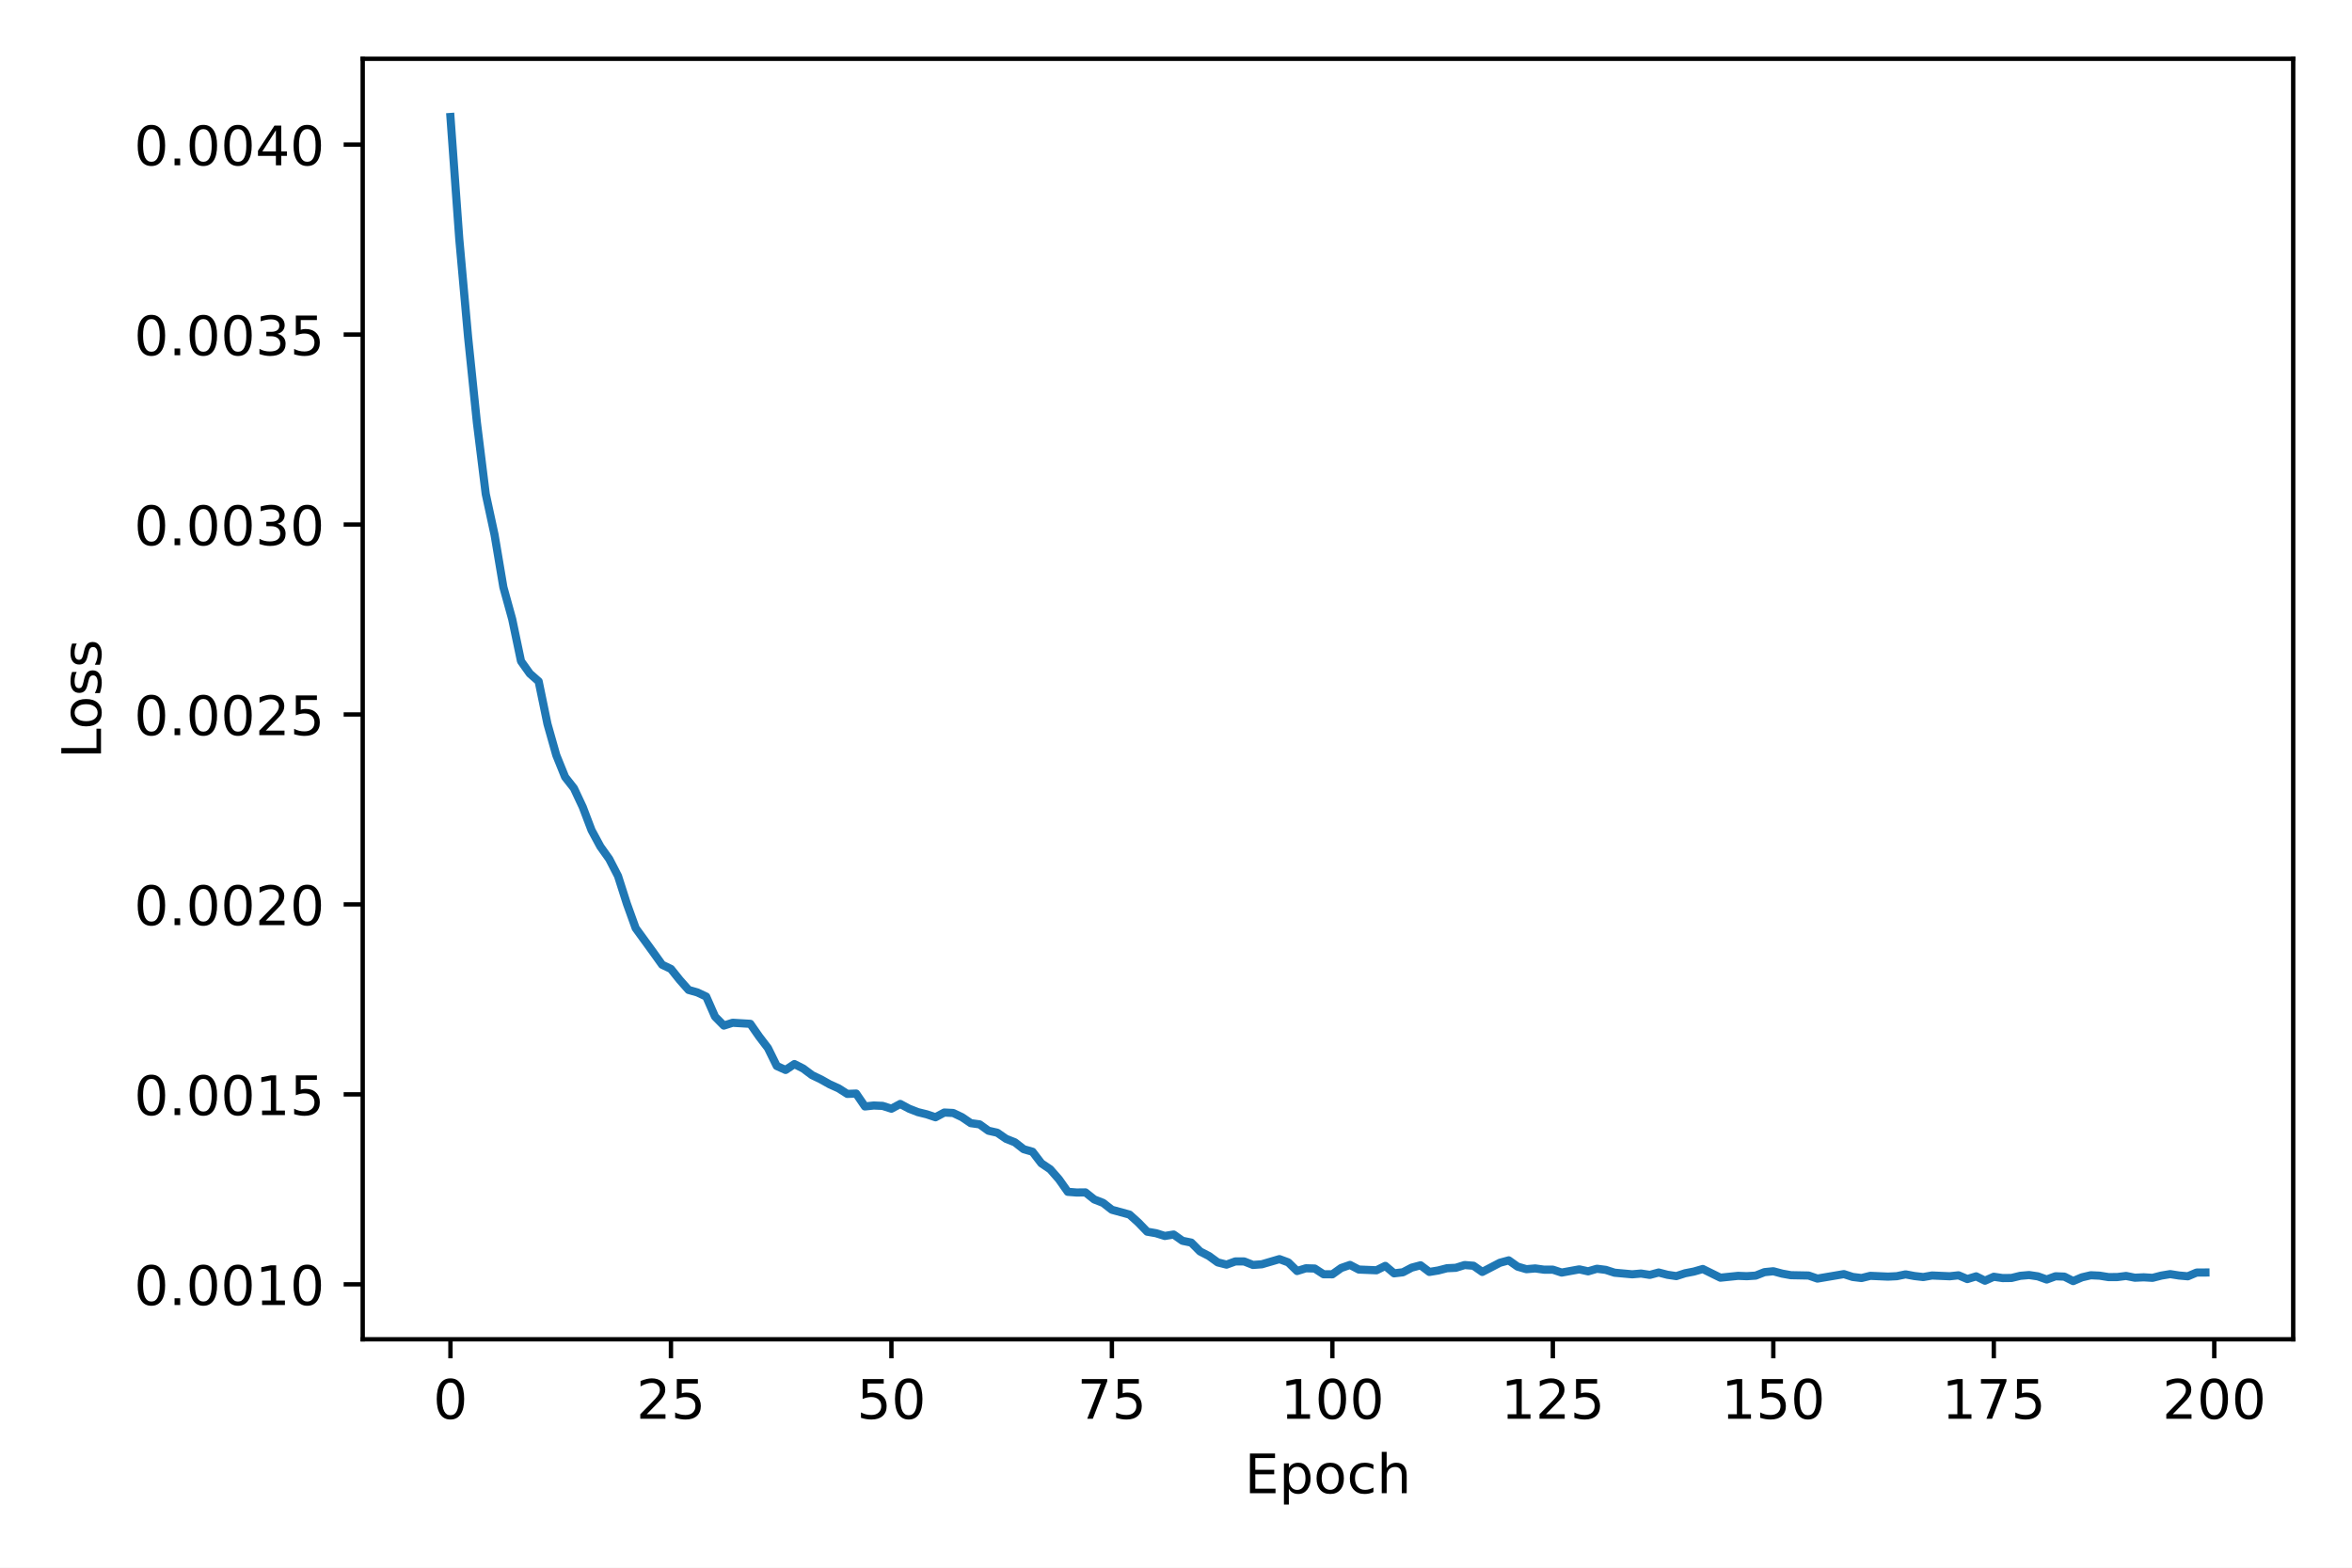
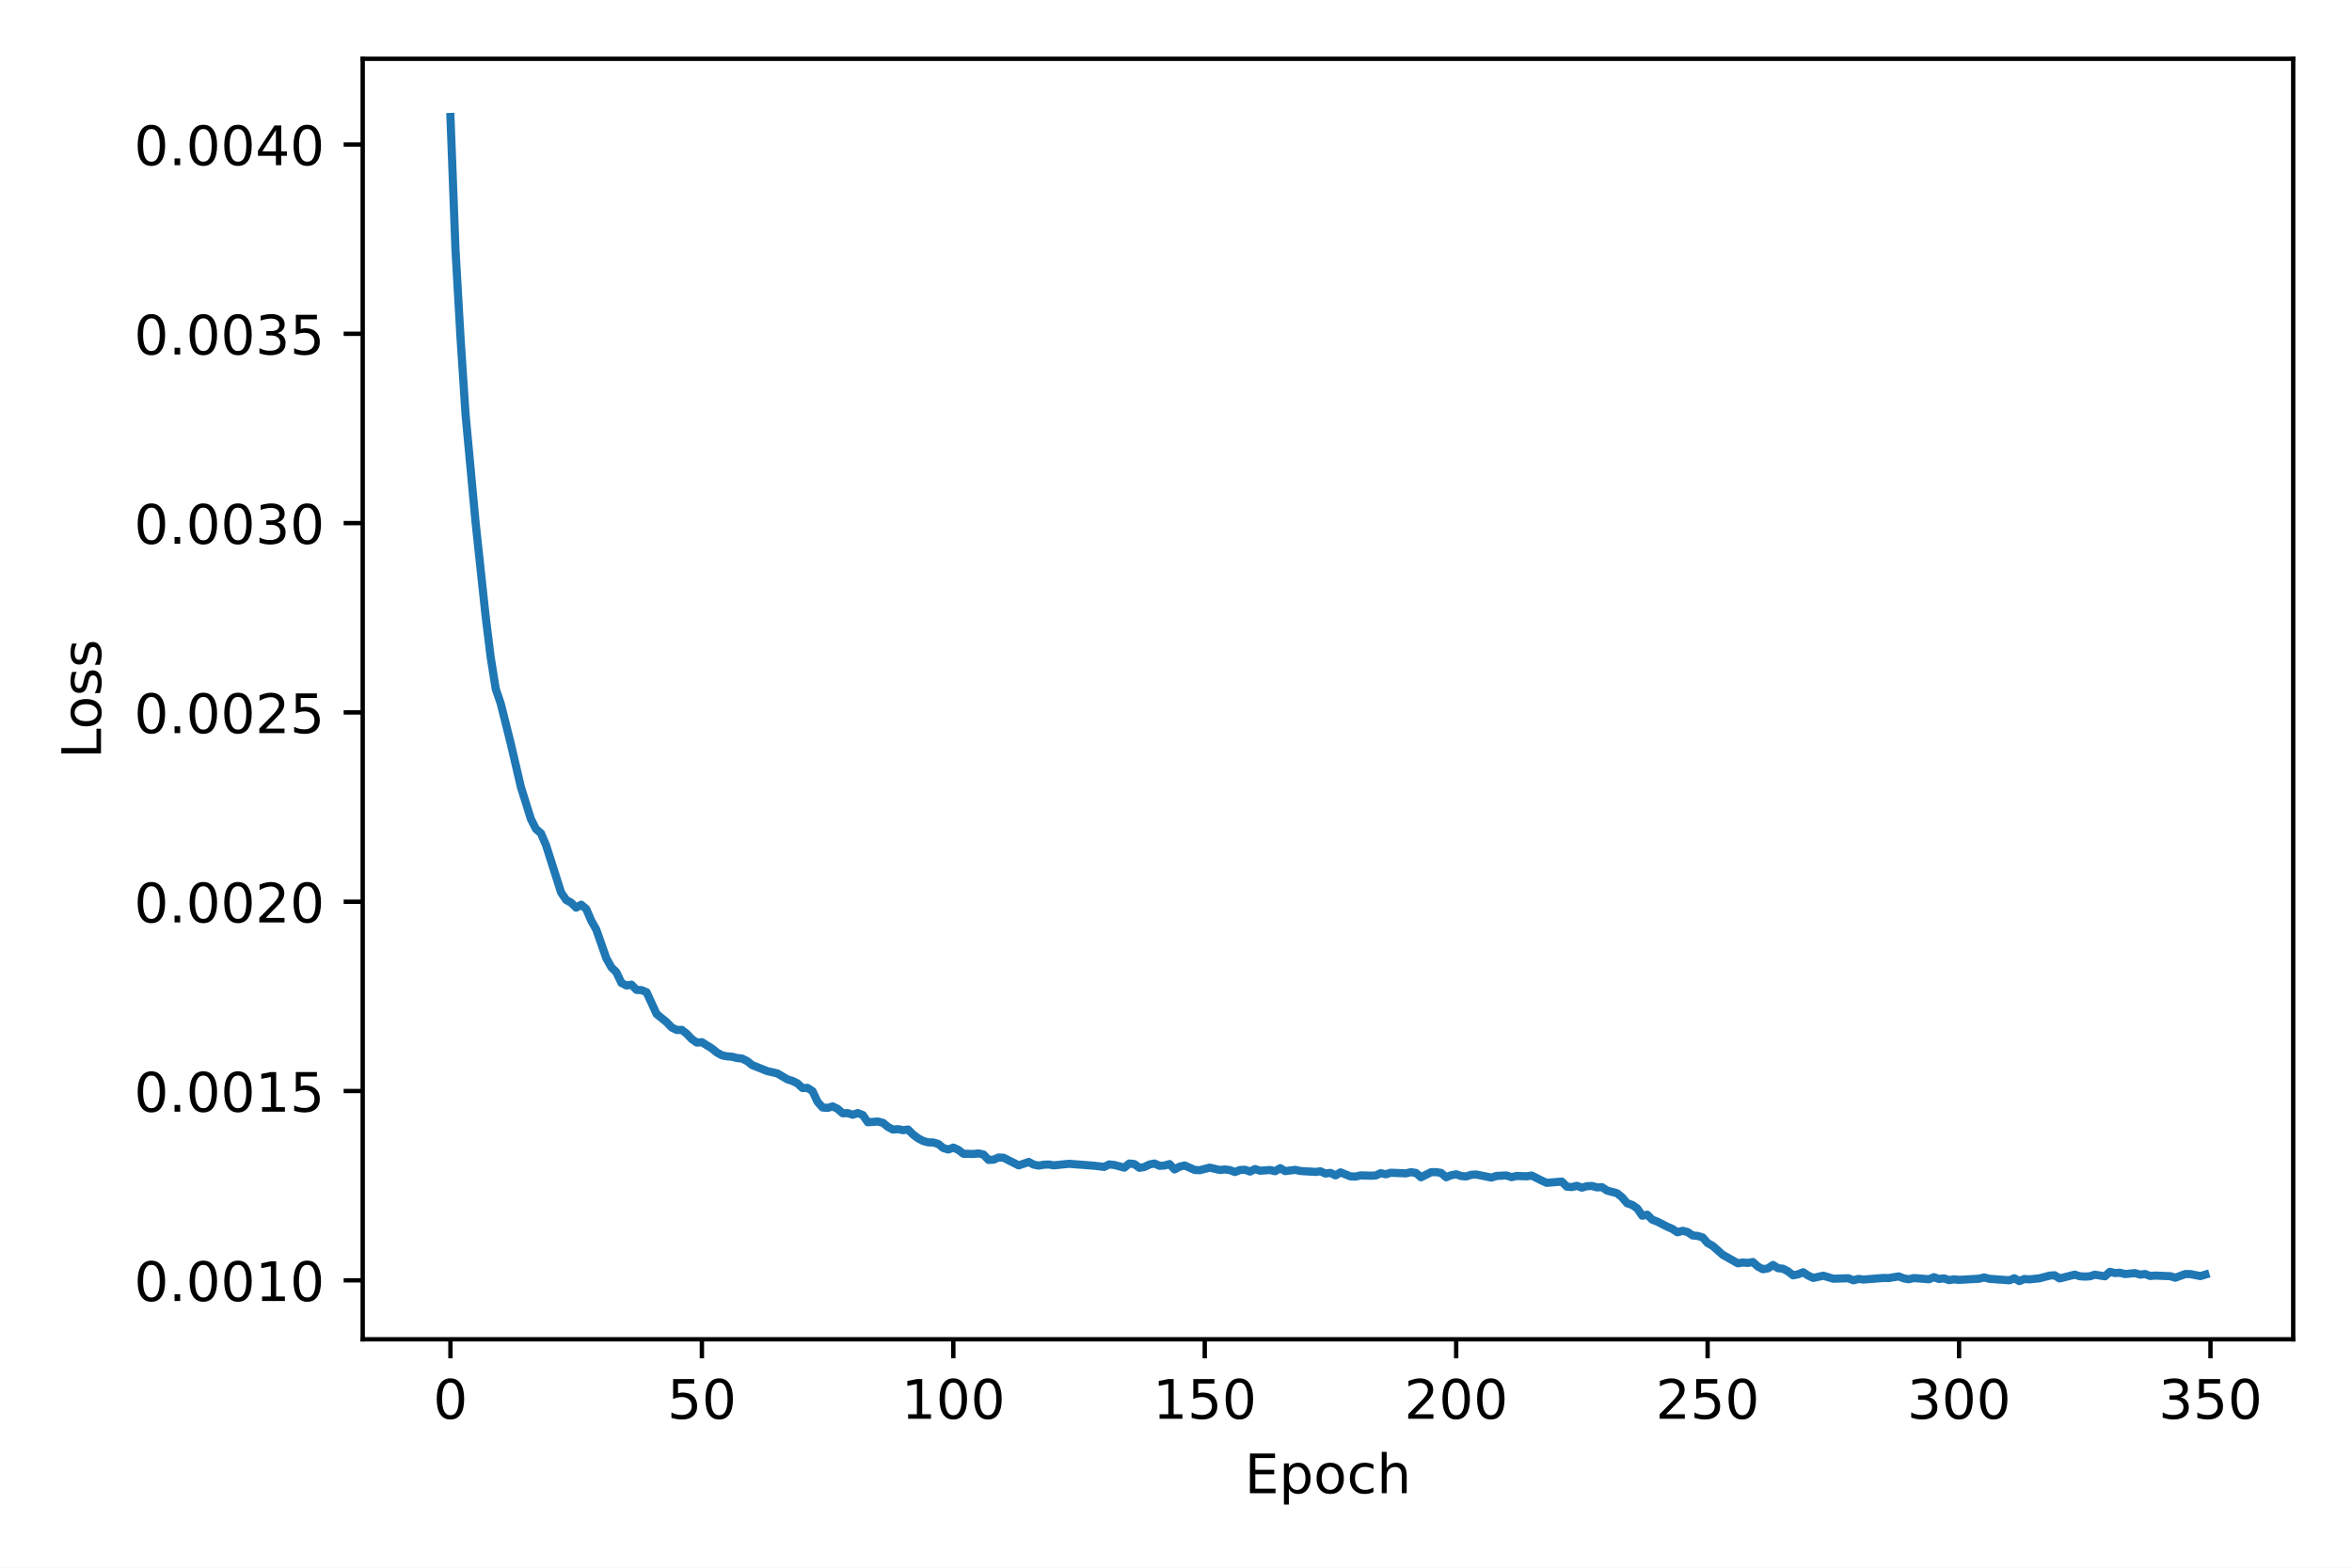
<svg xmlns="http://www.w3.org/2000/svg" xmlns:xlink="http://www.w3.org/1999/xlink" height="288pt" version="1.1" viewBox="0 0 432 288" width="432pt">
  <defs>
    <style type="text/css">*{stroke-linecap:butt;stroke-linejoin:round;}</style>
  </defs>
  <g id="figure_1">
    <g id="patch_1">
      <path d="M 0 288  L 432 288  L 432 0  L 0 0  z " style="fill:#ffffff;" />
    </g>
    <g id="axes_1">
      <g id="patch_2">
        <path d="M 66.62 246.04  L 421.2 246.04  L 421.2 10.8  L 66.62 10.8  z " style="fill:#ffffff;" />
      </g>
      <g id="matplotlib.axis_1">
        <g id="xtick_1">
          <g id="line2d_1">
            <defs>
-               <path d="M 0 0  L 0 3.5  " id="m8e505e2068" style="stroke:#000000;stroke-width:0.8;" />
+               <path d="M 0 0  L 0 3.5  " id="me81c18fab5" style="stroke:#000000;stroke-width:0.8;" />
            </defs>
            <g>
-               <use style="stroke:#000000;stroke-width:0.8;" x="82.737" xlink:href="#m8e505e2068" y="246.04" />
+               <use style="stroke:#000000;stroke-width:0.8;" x="82.737" xlink:href="#me81c18fab5" y="246.04" />
            </g>
          </g>
          <g id="text_1">
            <g transform="translate(79.55602 260.6384)scale(0.1 -0.1)">
              <defs>
                <path d="M 2034 4250  Q 1547 4250 1301 3770  Q 1056 3291 1056 2328  Q 1056 1369 1301 889  Q 1547 409 2034 409  Q 2525 409 2770 889  Q 3016 1369 3016 2328  Q 3016 3291 2770 3770  Q 2525 4250 2034 4250  z M 2034 4750  Q 2819 4750 3233 4129  Q 3647 3509 3647 2328  Q 3647 1150 3233 529  Q 2819 -91 2034 -91  Q 1250 -91 836 529  Q 422 1150 422 2328  Q 422 3509 836 4129  Q 1250 4750 2034 4750  z " id="DejaVuSans-30" transform="scale(0.015625)" />
              </defs>
              <use xlink:href="#DejaVuSans-30" />
            </g>
          </g>
        </g>
        <g id="xtick_2">
          <g id="line2d_2">
            <g>
-               <use style="stroke:#000000;stroke-width:0.8;" x="123.233" xlink:href="#m8e505e2068" y="246.04" />
+               <use style="stroke:#000000;stroke-width:0.8;" x="128.919" xlink:href="#me81c18fab5" y="246.04" />
            </g>
          </g>
          <g id="text_2">
-             <g transform="translate(116.8704 260.6384)scale(0.1 -0.1)">
+             <g transform="translate(122.5561 260.6384)scale(0.1 -0.1)">
+               <defs>
+                 <path d="M 691 4666  L 3169 4666  L 3169 4134  L 1269 4134  L 1269 2991  Q 1406 3038 1543 3061  Q 1681 3084 1819 3084  Q 2600 3084 3056 2656  Q 3513 2228 3513 1497  Q 3513 744 3044 326  Q 2575 -91 1722 -91  Q 1428 -91 1123 -41  Q 819 9 494 109  L 494 744  Q 775 591 1075 516  Q 1375 441 1709 441  Q 2250 441 2565 725  Q 2881 1009 2881 1497  Q 2881 1984 2565 2268  Q 2250 2553 1709 2553  Q 1456 2553 1204 2497  Q 953 2441 691 2322  L 691 4666  z " id="DejaVuSans-35" transform="scale(0.015625)" />
+               </defs>
+               <use xlink:href="#DejaVuSans-35" />
+               <use x="63.623" xlink:href="#DejaVuSans-30" />
+             </g>
+           </g>
+         </g>
+         <g id="xtick_3">
+           <g id="line2d_3">
+             <g>
+               <use style="stroke:#000000;stroke-width:0.8;" x="175.1" xlink:href="#me81c18fab5" y="246.04" />
+             </g>
+           </g>
+           <g id="text_3">
+             <g transform="translate(165.5561 260.6384)scale(0.1 -0.1)">
+               <defs>
+                 <path d="M 794 531  L 1825 531  L 1825 4091  L 703 3866  L 703 4441  L 1819 4666  L 2450 4666  L 2450 531  L 3481 531  L 3481 0  L 794 0  L 794 531  z " id="DejaVuSans-31" transform="scale(0.015625)" />
+               </defs>
+               <use xlink:href="#DejaVuSans-31" />
+               <use x="63.623" xlink:href="#DejaVuSans-30" />
+               <use x="127.246" xlink:href="#DejaVuSans-30" />
+             </g>
+           </g>
+         </g>
+         <g id="xtick_4">
+           <g id="line2d_4">
+             <g>
+               <use style="stroke:#000000;stroke-width:0.8;" x="221.281" xlink:href="#me81c18fab5" y="246.04" />
+             </g>
+           </g>
+           <g id="text_4">
+             <g transform="translate(211.7374 260.6384)scale(0.1 -0.1)">
+               <use xlink:href="#DejaVuSans-31" />
+               <use x="63.623" xlink:href="#DejaVuSans-35" />
+               <use x="127.246" xlink:href="#DejaVuSans-30" />
+             </g>
+           </g>
+         </g>
+         <g id="xtick_5">
+           <g id="line2d_5">
+             <g>
+               <use style="stroke:#000000;stroke-width:0.8;" x="267.462" xlink:href="#me81c18fab5" y="246.04" />
+             </g>
+           </g>
+           <g id="text_5">
+             <g transform="translate(257.9187 260.6384)scale(0.1 -0.1)">
              <defs>
                <path d="M 1228 531  L 3431 531  L 3431 0  L 469 0  L 469 531  Q 828 903 1448 1529  Q 2069 2156 2228 2338  Q 2531 2678 2651 2914  Q 2772 3150 2772 3378  Q 2772 3750 2511 3984  Q 2250 4219 1831 4219  Q 1534 4219 1204 4116  Q 875 4013 500 3803  L 500 4441  Q 881 4594 1212 4672  Q 1544 4750 1819 4750  Q 2544 4750 2975 4387  Q 3406 4025 3406 3419  Q 3406 3131 3298 2873  Q 3191 2616 2906 2266  Q 2828 2175 2409 1742  Q 1991 1309 1228 531  z " id="DejaVuSans-32" transform="scale(0.015625)" />
-                 <path d="M 691 4666  L 3169 4666  L 3169 4134  L 1269 4134  L 1269 2991  Q 1406 3038 1543 3061  Q 1681 3084 1819 3084  Q 2600 3084 3056 2656  Q 3513 2228 3513 1497  Q 3513 744 3044 326  Q 2575 -91 1722 -91  Q 1428 -91 1123 -41  Q 819 9 494 109  L 494 744  Q 775 591 1075 516  Q 1375 441 1709 441  Q 2250 441 2565 725  Q 2881 1009 2881 1497  Q 2881 1984 2565 2268  Q 2250 2553 1709 2553  Q 1456 2553 1204 2497  Q 953 2441 691 2322  L 691 4666  z " id="DejaVuSans-35" transform="scale(0.015625)" />
-               </defs>
+               </defs>
+               <use xlink:href="#DejaVuSans-32" />
+               <use x="63.623" xlink:href="#DejaVuSans-30" />
+               <use x="127.246" xlink:href="#DejaVuSans-30" />
+             </g>
+           </g>
+         </g>
+         <g id="xtick_6">
+           <g id="line2d_6">
+             <g>
+               <use style="stroke:#000000;stroke-width:0.8;" x="313.644" xlink:href="#me81c18fab5" y="246.04" />
+             </g>
+           </g>
+           <g id="text_6">
+             <g transform="translate(304.1 260.6384)scale(0.1 -0.1)">
              <use xlink:href="#DejaVuSans-32" />
              <use x="63.623" xlink:href="#DejaVuSans-35" />
-             </g>
-           </g>
-         </g>
-         <g id="xtick_3">
-           <g id="line2d_3">
-             <g>
-               <use style="stroke:#000000;stroke-width:0.8;" x="163.729" xlink:href="#m8e505e2068" y="246.04" />
-             </g>
-           </g>
-           <g id="text_3">
-             <g transform="translate(157.3661 260.6384)scale(0.1 -0.1)">
-               <use xlink:href="#DejaVuSans-35" />
-               <use x="63.623" xlink:href="#DejaVuSans-30" />
-             </g>
-           </g>
-         </g>
-         <g id="xtick_4">
-           <g id="line2d_4">
-             <g>
-               <use style="stroke:#000000;stroke-width:0.8;" x="204.224" xlink:href="#m8e505e2068" y="246.04" />
-             </g>
-           </g>
-           <g id="text_4">
-             <g transform="translate(197.8618 260.6384)scale(0.1 -0.1)">
-               <defs>
-                 <path d="M 525 4666  L 3525 4666  L 3525 4397  L 1831 0  L 1172 0  L 2766 4134  L 525 4134  L 525 4666  z " id="DejaVuSans-37" transform="scale(0.015625)" />
-               </defs>
-               <use xlink:href="#DejaVuSans-37" />
-               <use x="63.623" xlink:href="#DejaVuSans-35" />
-             </g>
-           </g>
-         </g>
-         <g id="xtick_5">
-           <g id="line2d_5">
-             <g>
-               <use style="stroke:#000000;stroke-width:0.8;" x="244.72" xlink:href="#m8e505e2068" y="246.04" />
-             </g>
-           </g>
-           <g id="text_5">
-             <g transform="translate(235.1762 260.6384)scale(0.1 -0.1)">
-               <defs>
-                 <path d="M 794 531  L 1825 531  L 1825 4091  L 703 3866  L 703 4441  L 1819 4666  L 2450 4666  L 2450 531  L 3481 531  L 3481 0  L 794 0  L 794 531  z " id="DejaVuSans-31" transform="scale(0.015625)" />
-               </defs>
-               <use xlink:href="#DejaVuSans-31" />
-               <use x="63.623" xlink:href="#DejaVuSans-30" />
-               <use x="127.246" xlink:href="#DejaVuSans-30" />
-             </g>
-           </g>
-         </g>
-         <g id="xtick_6">
-           <g id="line2d_6">
-             <g>
-               <use style="stroke:#000000;stroke-width:0.8;" x="285.216" xlink:href="#m8e505e2068" y="246.04" />
-             </g>
-           </g>
-           <g id="text_6">
-             <g transform="translate(275.6718 260.6384)scale(0.1 -0.1)">
-               <use xlink:href="#DejaVuSans-31" />
-               <use x="63.623" xlink:href="#DejaVuSans-32" />
-               <use x="127.246" xlink:href="#DejaVuSans-35" />
+               <use x="127.246" xlink:href="#DejaVuSans-30" />
            </g>
          </g>
        </g>
        <g id="xtick_7">
          <g id="line2d_7">
            <g>
-               <use style="stroke:#000000;stroke-width:0.8;" x="325.711" xlink:href="#m8e505e2068" y="246.04" />
+               <use style="stroke:#000000;stroke-width:0.8;" x="359.825" xlink:href="#me81c18fab5" y="246.04" />
            </g>
          </g>
          <g id="text_7">
-             <g transform="translate(316.1675 260.6384)scale(0.1 -0.1)">
-               <use xlink:href="#DejaVuSans-31" />
-               <use x="63.623" xlink:href="#DejaVuSans-35" />
+             <g transform="translate(350.2813 260.6384)scale(0.1 -0.1)">
+               <defs>
+                 <path d="M 2597 2516  Q 3050 2419 3304 2112  Q 3559 1806 3559 1356  Q 3559 666 3084 287  Q 2609 -91 1734 -91  Q 1441 -91 1130 -33  Q 819 25 488 141  L 488 750  Q 750 597 1062 519  Q 1375 441 1716 441  Q 2309 441 2620 675  Q 2931 909 2931 1356  Q 2931 1769 2642 2001  Q 2353 2234 1838 2234  L 1294 2234  L 1294 2753  L 1863 2753  Q 2328 2753 2575 2939  Q 2822 3125 2822 3475  Q 2822 3834 2567 4026  Q 2313 4219 1838 4219  Q 1578 4219 1281 4162  Q 984 4106 628 3988  L 628 4550  Q 988 4650 1302 4700  Q 1616 4750 1894 4750  Q 2613 4750 3031 4423  Q 3450 4097 3450 3541  Q 3450 3153 3228 2886  Q 3006 2619 2597 2516  z " id="DejaVuSans-33" transform="scale(0.015625)" />
+               </defs>
+               <use xlink:href="#DejaVuSans-33" />
+               <use x="63.623" xlink:href="#DejaVuSans-30" />
              <use x="127.246" xlink:href="#DejaVuSans-30" />
            </g>
          </g>
        </g>
        <g id="xtick_8">
          <g id="line2d_8">
            <g>
-               <use style="stroke:#000000;stroke-width:0.8;" x="366.207" xlink:href="#m8e505e2068" y="246.04" />
+               <use style="stroke:#000000;stroke-width:0.8;" x="406.006" xlink:href="#me81c18fab5" y="246.04" />
            </g>
          </g>
          <g id="text_8">
-             <g transform="translate(356.6631 260.6384)scale(0.1 -0.1)">
-               <use xlink:href="#DejaVuSans-31" />
-               <use x="63.623" xlink:href="#DejaVuSans-37" />
-               <use x="127.246" xlink:href="#DejaVuSans-35" />
-             </g>
-           </g>
-         </g>
-         <g id="xtick_9">
-           <g id="line2d_9">
-             <g>
-               <use style="stroke:#000000;stroke-width:0.8;" x="406.703" xlink:href="#m8e505e2068" y="246.04" />
-             </g>
-           </g>
-           <g id="text_9">
-             <g transform="translate(397.1588 260.6384)scale(0.1 -0.1)">
-               <use xlink:href="#DejaVuSans-32" />
-               <use x="63.623" xlink:href="#DejaVuSans-30" />
-               <use x="127.246" xlink:href="#DejaVuSans-30" />
-             </g>
-           </g>
-         </g>
-         <g id="text_10">
+             <g transform="translate(396.4626 260.6384)scale(0.1 -0.1)">
+               <use xlink:href="#DejaVuSans-33" />
+               <use x="63.623" xlink:href="#DejaVuSans-35" />
+               <use x="127.246" xlink:href="#DejaVuSans-30" />
+             </g>
+           </g>
+         </g>
+         <g id="text_9">
          <g transform="translate(228.5991 274.3166)scale(0.1 -0.1)">
            <defs>
              <path d="M 628 4666  L 3578 4666  L 3578 4134  L 1259 4134  L 1259 2753  L 3481 2753  L 3481 2222  L 1259 2222  L 1259 531  L 3634 531  L 3634 0  L 628 0  L 628 4666  z " id="DejaVuSans-45" transform="scale(0.015625)" />
              <path d="M 1159 525  L 1159 -1331  L 581 -1331  L 581 3500  L 1159 3500  L 1159 2969  Q 1341 3281 1617 3432  Q 1894 3584 2278 3584  Q 2916 3584 3314 3078  Q 3713 2572 3713 1747  Q 3713 922 3314 415  Q 2916 -91 2278 -91  Q 1894 -91 1617 61  Q 1341 213 1159 525  z M 3116 1747  Q 3116 2381 2855 2742  Q 2594 3103 2138 3103  Q 1681 3103 1420 2742  Q 1159 2381 1159 1747  Q 1159 1113 1420 752  Q 1681 391 2138 391  Q 2594 391 2855 752  Q 3116 1113 3116 1747  z " id="DejaVuSans-70" transform="scale(0.015625)" />
              <path d="M 1959 3097  Q 1497 3097 1228 2736  Q 959 2375 959 1747  Q 959 1119 1226 758  Q 1494 397 1959 397  Q 2419 397 2687 759  Q 2956 1122 2956 1747  Q 2956 2369 2687 2733  Q 2419 3097 1959 3097  z M 1959 3584  Q 2709 3584 3137 3096  Q 3566 2609 3566 1747  Q 3566 888 3137 398  Q 2709 -91 1959 -91  Q 1206 -91 779 398  Q 353 888 353 1747  Q 353 2609 779 3096  Q 1206 3584 1959 3584  z " id="DejaVuSans-6f" transform="scale(0.015625)" />
              <path d="M 3122 3366  L 3122 2828  Q 2878 2963 2633 3030  Q 2388 3097 2138 3097  Q 1578 3097 1268 2742  Q 959 2388 959 1747  Q 959 1106 1268 751  Q 1578 397 2138 397  Q 2388 397 2633 464  Q 2878 531 3122 666  L 3122 134  Q 2881 22 2623 -34  Q 2366 -91 2075 -91  Q 1284 -91 818 406  Q 353 903 353 1747  Q 353 2603 823 3093  Q 1294 3584 2113 3584  Q 2378 3584 2631 3529  Q 2884 3475 3122 3366  z " id="DejaVuSans-63" transform="scale(0.015625)" />
              <path d="M 3513 2113  L 3513 0  L 2938 0  L 2938 2094  Q 2938 2591 2744 2837  Q 2550 3084 2163 3084  Q 1697 3084 1428 2787  Q 1159 2491 1159 1978  L 1159 0  L 581 0  L 581 4863  L 1159 4863  L 1159 2956  Q 1366 3272 1645 3428  Q 1925 3584 2291 3584  Q 2894 3584 3203 3211  Q 3513 2838 3513 2113  z " id="DejaVuSans-68" transform="scale(0.015625)" />
            </defs>
            <use xlink:href="#DejaVuSans-45" />
            <use x="63.184" xlink:href="#DejaVuSans-70" />
            <use x="126.66" xlink:href="#DejaVuSans-6f" />
            <use x="187.842" xlink:href="#DejaVuSans-63" />
            <use x="242.822" xlink:href="#DejaVuSans-68" />
          </g>
        </g>
      </g>
      <g id="matplotlib.axis_2">
        <g id="ytick_1">
-           <g id="line2d_10">
+           <g id="line2d_9">
            <defs>
-               <path d="M 0 0  L -3.5 0  " id="m8367ccd79e" style="stroke:#000000;stroke-width:0.8;" />
+               <path d="M 0 0  L -3.5 0  " id="m54937ce6dc" style="stroke:#000000;stroke-width:0.8;" />
            </defs>
            <g>
-               <use style="stroke:#000000;stroke-width:0.8;" x="66.62" xlink:href="#m8367ccd79e" y="235.944" />
-             </g>
-           </g>
-           <g id="text_11">
-             <g transform="translate(24.62937 239.7428)scale(0.1 -0.1)">
+               <use style="stroke:#000000;stroke-width:0.8;" x="66.62" xlink:href="#m54937ce6dc" y="235.21" />
+             </g>
+           </g>
+           <g id="text_10">
+             <g transform="translate(24.62937 239.0089)scale(0.1 -0.1)">
              <defs>
                <path d="M 684 794  L 1344 794  L 1344 0  L 684 0  L 684 794  z " id="DejaVuSans-2e" transform="scale(0.015625)" />
              </defs>
              <use xlink:href="#DejaVuSans-30" />
              <use x="63.623" xlink:href="#DejaVuSans-2e" />
              <use x="95.41" xlink:href="#DejaVuSans-30" />
              <use x="159.033" xlink:href="#DejaVuSans-30" />
              <use x="222.656" xlink:href="#DejaVuSans-31" />
              <use x="286.279" xlink:href="#DejaVuSans-30" />
            </g>
          </g>
        </g>
        <g id="ytick_2">
-           <g id="line2d_11">
-             <g>
-               <use style="stroke:#000000;stroke-width:0.8;" x="66.62" xlink:href="#m8367ccd79e" y="201.047" />
-             </g>
-           </g>
-           <g id="text_12">
-             <g transform="translate(24.62937 204.846)scale(0.1 -0.1)">
+           <g id="line2d_10">
+             <g>
+               <use style="stroke:#000000;stroke-width:0.8;" x="66.62" xlink:href="#m54937ce6dc" y="200.432" />
+             </g>
+           </g>
+           <g id="text_11">
+             <g transform="translate(24.62937 204.2316)scale(0.1 -0.1)">
              <use xlink:href="#DejaVuSans-30" />
              <use x="63.623" xlink:href="#DejaVuSans-2e" />
              <use x="95.41" xlink:href="#DejaVuSans-30" />
              <use x="159.033" xlink:href="#DejaVuSans-30" />
              <use x="222.656" xlink:href="#DejaVuSans-31" />
              <use x="286.279" xlink:href="#DejaVuSans-35" />
            </g>
          </g>
        </g>
        <g id="ytick_3">
-           <g id="line2d_12">
-             <g>
-               <use style="stroke:#000000;stroke-width:0.8;" x="66.62" xlink:href="#m8367ccd79e" y="166.15" />
-             </g>
-           </g>
-           <g id="text_13">
-             <g transform="translate(24.62937 169.9493)scale(0.1 -0.1)">
+           <g id="line2d_11">
+             <g>
+               <use style="stroke:#000000;stroke-width:0.8;" x="66.62" xlink:href="#m54937ce6dc" y="165.655" />
+             </g>
+           </g>
+           <g id="text_12">
+             <g transform="translate(24.62937 169.4542)scale(0.1 -0.1)">
              <use xlink:href="#DejaVuSans-30" />
              <use x="63.623" xlink:href="#DejaVuSans-2e" />
              <use x="95.41" xlink:href="#DejaVuSans-30" />
              <use x="159.033" xlink:href="#DejaVuSans-30" />
              <use x="222.656" xlink:href="#DejaVuSans-32" />
              <use x="286.279" xlink:href="#DejaVuSans-30" />
            </g>
          </g>
        </g>
        <g id="ytick_4">
-           <g id="line2d_13">
-             <g>
-               <use style="stroke:#000000;stroke-width:0.8;" x="66.62" xlink:href="#m8367ccd79e" y="131.253" />
-             </g>
-           </g>
-           <g id="text_14">
-             <g transform="translate(24.62937 135.0525)scale(0.1 -0.1)">
+           <g id="line2d_12">
+             <g>
+               <use style="stroke:#000000;stroke-width:0.8;" x="66.62" xlink:href="#m54937ce6dc" y="130.878" />
+             </g>
+           </g>
+           <g id="text_13">
+             <g transform="translate(24.62937 134.6769)scale(0.1 -0.1)">
              <use xlink:href="#DejaVuSans-30" />
              <use x="63.623" xlink:href="#DejaVuSans-2e" />
              <use x="95.41" xlink:href="#DejaVuSans-30" />
              <use x="159.033" xlink:href="#DejaVuSans-30" />
              <use x="222.656" xlink:href="#DejaVuSans-32" />
              <use x="286.279" xlink:href="#DejaVuSans-35" />
            </g>
          </g>
        </g>
        <g id="ytick_5">
-           <g id="line2d_14">
-             <g>
-               <use style="stroke:#000000;stroke-width:0.8;" x="66.62" xlink:href="#m8367ccd79e" y="96.357" />
-             </g>
-           </g>
-           <g id="text_15">
-             <g transform="translate(24.62937 100.1557)scale(0.1 -0.1)">
-               <defs>
-                 <path d="M 2597 2516  Q 3050 2419 3304 2112  Q 3559 1806 3559 1356  Q 3559 666 3084 287  Q 2609 -91 1734 -91  Q 1441 -91 1130 -33  Q 819 25 488 141  L 488 750  Q 750 597 1062 519  Q 1375 441 1716 441  Q 2309 441 2620 675  Q 2931 909 2931 1356  Q 2931 1769 2642 2001  Q 2353 2234 1838 2234  L 1294 2234  L 1294 2753  L 1863 2753  Q 2328 2753 2575 2939  Q 2822 3125 2822 3475  Q 2822 3834 2567 4026  Q 2313 4219 1838 4219  Q 1578 4219 1281 4162  Q 984 4106 628 3988  L 628 4550  Q 988 4650 1302 4700  Q 1616 4750 1894 4750  Q 2613 4750 3031 4423  Q 3450 4097 3450 3541  Q 3450 3153 3228 2886  Q 3006 2619 2597 2516  z " id="DejaVuSans-33" transform="scale(0.015625)" />
-               </defs>
+           <g id="line2d_13">
+             <g>
+               <use style="stroke:#000000;stroke-width:0.8;" x="66.62" xlink:href="#m54937ce6dc" y="96.1" />
+             </g>
+           </g>
+           <g id="text_14">
+             <g transform="translate(24.62937 99.89952)scale(0.1 -0.1)">
              <use xlink:href="#DejaVuSans-30" />
              <use x="63.623" xlink:href="#DejaVuSans-2e" />
              <use x="95.41" xlink:href="#DejaVuSans-30" />
              <use x="159.033" xlink:href="#DejaVuSans-30" />
              <use x="222.656" xlink:href="#DejaVuSans-33" />
              <use x="286.279" xlink:href="#DejaVuSans-30" />
            </g>
          </g>
        </g>
        <g id="ytick_6">
-           <g id="line2d_15">
-             <g>
-               <use style="stroke:#000000;stroke-width:0.8;" x="66.62" xlink:href="#m8367ccd79e" y="61.46" />
-             </g>
-           </g>
-           <g id="text_16">
-             <g transform="translate(24.62937 65.25895)scale(0.1 -0.1)">
+           <g id="line2d_14">
+             <g>
+               <use style="stroke:#000000;stroke-width:0.8;" x="66.62" xlink:href="#m54937ce6dc" y="61.323" />
+             </g>
+           </g>
+           <g id="text_15">
+             <g transform="translate(24.62937 65.12217)scale(0.1 -0.1)">
              <use xlink:href="#DejaVuSans-30" />
              <use x="63.623" xlink:href="#DejaVuSans-2e" />
              <use x="95.41" xlink:href="#DejaVuSans-30" />
              <use x="159.033" xlink:href="#DejaVuSans-30" />
              <use x="222.656" xlink:href="#DejaVuSans-33" />
              <use x="286.279" xlink:href="#DejaVuSans-35" />
            </g>
          </g>
        </g>
        <g id="ytick_7">
-           <g id="line2d_16">
-             <g>
-               <use style="stroke:#000000;stroke-width:0.8;" x="66.62" xlink:href="#m8367ccd79e" y="26.563" />
-             </g>
-           </g>
-           <g id="text_17">
-             <g transform="translate(24.62937 30.36218)scale(0.1 -0.1)">
+           <g id="line2d_15">
+             <g>
+               <use style="stroke:#000000;stroke-width:0.8;" x="66.62" xlink:href="#m54937ce6dc" y="26.546" />
+             </g>
+           </g>
+           <g id="text_16">
+             <g transform="translate(24.62937 30.34483)scale(0.1 -0.1)">
              <defs>
                <path d="M 2419 4116  L 825 1625  L 2419 1625  L 2419 4116  z M 2253 4666  L 3047 4666  L 3047 1625  L 3713 1625  L 3713 1100  L 3047 1100  L 3047 0  L 2419 0  L 2419 1100  L 313 1100  L 313 1709  L 2253 4666  z " id="DejaVuSans-34" transform="scale(0.015625)" />
              </defs>
              <use xlink:href="#DejaVuSans-30" />
              <use x="63.623" xlink:href="#DejaVuSans-2e" />
              <use x="95.41" xlink:href="#DejaVuSans-30" />
              <use x="159.033" xlink:href="#DejaVuSans-30" />
              <use x="222.656" xlink:href="#DejaVuSans-34" />
              <use x="286.279" xlink:href="#DejaVuSans-30" />
            </g>
          </g>
        </g>
-         <g id="text_18">
+         <g id="text_17">
          <g transform="translate(18.54969 139.3872)rotate(-90)scale(0.1 -0.1)">
            <defs>
              <path d="M 628 4666  L 1259 4666  L 1259 531  L 3531 531  L 3531 0  L 628 0  L 628 4666  z " id="DejaVuSans-4c" transform="scale(0.015625)" />
              <path d="M 2834 3397  L 2834 2853  Q 2591 2978 2328 3040  Q 2066 3103 1784 3103  Q 1356 3103 1142 2972  Q 928 2841 928 2578  Q 928 2378 1081 2264  Q 1234 2150 1697 2047  L 1894 2003  Q 2506 1872 2764 1633  Q 3022 1394 3022 966  Q 3022 478 2636 193  Q 2250 -91 1575 -91  Q 1294 -91 989 -36  Q 684 19 347 128  L 347 722  Q 666 556 975 473  Q 1284 391 1588 391  Q 1994 391 2212 530  Q 2431 669 2431 922  Q 2431 1156 2273 1281  Q 2116 1406 1581 1522  L 1381 1569  Q 847 1681 609 1914  Q 372 2147 372 2553  Q 372 3047 722 3315  Q 1072 3584 1716 3584  Q 2034 3584 2315 3537  Q 2597 3491 2834 3397  z " id="DejaVuSans-73" transform="scale(0.015625)" />
            </defs>
            <use xlink:href="#DejaVuSans-4c" />
            <use x="53.963" xlink:href="#DejaVuSans-6f" />
            <use x="115.145" xlink:href="#DejaVuSans-73" />
            <use x="167.244" xlink:href="#DejaVuSans-73" />
          </g>
        </g>
      </g>
-       <g id="line2d_17">
-         <path clip-path="url(#p7f072a7066)" d="M 82.737 21.493  L 84.357 43.894  L 85.977 61.948  L 87.597 77.659  L 89.217 90.742  L 90.836 98.234  L 92.456 107.868  L 94.076 113.739  L 95.696 121.465  L 97.316 123.744  L 98.936 125.171  L 100.555 133.004  L 102.175 138.735  L 103.795 142.741  L 105.415 144.808  L 107.035 148.26  L 108.654 152.524  L 110.274 155.522  L 111.894 157.796  L 113.514 160.937  L 115.134 166.012  L 116.754 170.506  L 119.993 174.96  L 121.613 177.229  L 123.233 178.002  L 124.853 180.025  L 126.473 181.86  L 128.092 182.32  L 129.712 183.083  L 131.332 186.766  L 132.952 188.408  L 134.572 187.893  L 137.811 188.087  L 139.431 190.417  L 141.051 192.54  L 142.671 195.833  L 144.291 196.562  L 145.911 195.482  L 147.53 196.303  L 149.15 197.513  L 150.77 198.293  L 152.39 199.203  L 154.01 199.931  L 155.629 200.961  L 157.249 200.896  L 158.869 203.267  L 160.489 203.093  L 162.109 203.163  L 163.729 203.68  L 165.348 202.807  L 166.968 203.675  L 168.588 204.308  L 170.208 204.707  L 171.828 205.249  L 173.448 204.383  L 175.067 204.464  L 176.687 205.234  L 178.307 206.334  L 179.927 206.557  L 181.547 207.726  L 183.167 208.089  L 184.786 209.21  L 186.406 209.855  L 188.026 211.122  L 189.646 211.587  L 191.266 213.71  L 192.885 214.801  L 194.505 216.653  L 196.125 218.95  L 197.745 219.076  L 199.365 219.058  L 200.985 220.351  L 202.604 220.981  L 204.224 222.246  L 207.464 223.133  L 209.084 224.595  L 210.704 226.271  L 212.323 226.554  L 213.943 227.057  L 215.563 226.795  L 217.183 227.944  L 218.803 228.277  L 220.423 229.904  L 222.042 230.736  L 223.662 231.913  L 225.282 232.325  L 226.902 231.735  L 228.522 231.742  L 230.141 232.381  L 231.761 232.262  L 235.001 231.314  L 236.621 231.913  L 238.241 233.499  L 239.86 232.996  L 241.48 233.041  L 243.1 234.093  L 244.72 234.104  L 246.34 232.944  L 247.96 232.381  L 249.579 233.228  L 252.819 233.363  L 254.439 232.557  L 256.059 233.924  L 257.679 233.732  L 259.298 232.878  L 260.918 232.447  L 262.538 233.668  L 264.158 233.4  L 265.778 232.985  L 267.397 232.907  L 269.017 232.401  L 270.637 232.531  L 272.257 233.666  L 275.497 231.979  L 277.116 231.542  L 278.736 232.691  L 280.356 233.163  L 281.976 233.025  L 283.596 233.25  L 285.216 233.25  L 286.835 233.783  L 290.075 233.194  L 291.695 233.559  L 293.315 233.082  L 294.935 233.288  L 296.554 233.809  L 299.794 234.104  L 301.414 233.962  L 303.034 234.212  L 304.653 233.773  L 306.273 234.192  L 307.893 234.433  L 309.513 233.91  L 311.133 233.595  L 312.753 233.129  L 315.992 234.724  L 319.232 234.388  L 320.852 234.449  L 322.472 234.344  L 324.091 233.705  L 325.711 233.542  L 327.331 233.977  L 328.951 234.267  L 332.191 234.328  L 333.81 234.89  L 338.67 234.067  L 340.29 234.589  L 341.909 234.788  L 343.529 234.385  L 346.769 234.529  L 348.389 234.45  L 350.009 234.116  L 351.628 234.421  L 353.248 234.605  L 354.868 234.322  L 358.108 234.463  L 359.728 234.288  L 361.347 234.976  L 362.967 234.48  L 364.587 235.279  L 366.207 234.554  L 367.827 234.796  L 369.447 234.778  L 371.066 234.383  L 372.686 234.24  L 374.306 234.479  L 375.926 235.059  L 377.546 234.464  L 379.166 234.528  L 380.785 235.347  L 382.405 234.656  L 384.025 234.278  L 385.645 234.354  L 387.265 234.614  L 388.884 234.61  L 390.504 234.404  L 392.124 234.73  L 393.744 234.654  L 395.364 234.753  L 396.984 234.337  L 398.603 234.067  L 400.223 234.325  L 401.843 234.467  L 403.463 233.782  L 405.083 233.77  L 405.083 233.77  " style="fill:none;stroke:#1f77b4;stroke-linecap:square;stroke-width:1.5;" />
+       <g id="line2d_16">
+         <path clip-path="url(#pd1df092726)" d="M 82.737 21.493  L 83.661 45.861  L 84.585 62.058  L 85.508 76.104  L 87.355 96.009  L 89.203 113.272  L 90.126 120.749  L 91.05 126.554  L 91.974 129.259  L 93.821 136.632  L 95.668 144.57  L 97.515 150.464  L 98.439 152.29  L 99.363 153.088  L 100.286 155.249  L 103.057 163.951  L 103.981 165.32  L 104.904 165.835  L 105.828 166.748  L 106.752 166.206  L 107.675 166.987  L 108.599 169.135  L 109.522 170.773  L 111.37 176.052  L 112.293 177.7  L 113.217 178.624  L 114.141 180.577  L 115.064 181.043  L 115.988 180.895  L 116.911 181.852  L 117.835 181.892  L 118.759 182.283  L 120.606 186.292  L 122.453 187.793  L 123.377 188.757  L 124.3 189.216  L 125.224 189.201  L 126.148 189.932  L 127.071 190.899  L 127.995 191.534  L 128.919 191.462  L 130.766 192.62  L 131.689 193.369  L 132.613 193.88  L 133.537 194.062  L 134.46 194.124  L 135.384 194.373  L 136.308 194.468  L 137.231 194.933  L 138.155 195.667  L 140.926 196.774  L 142.773 197.195  L 144.62 198.284  L 145.544 198.575  L 146.467 199.022  L 147.391 199.882  L 148.315 199.855  L 149.238 200.451  L 150.162 202.419  L 151.086 203.461  L 152.009 203.535  L 152.933 203.261  L 153.856 203.707  L 154.78 204.521  L 155.704 204.495  L 156.627 204.791  L 157.551 204.482  L 158.475 204.85  L 159.398 206.168  L 161.245 206.038  L 162.169 206.273  L 163.093 207.026  L 164.016 207.518  L 164.94 207.432  L 165.864 207.628  L 166.787 207.509  L 167.711 208.428  L 168.634 209.12  L 169.558 209.607  L 170.482 209.861  L 171.405 209.887  L 172.329 210.148  L 173.253 210.902  L 174.176 211.178  L 175.1 210.827  L 176.023 211.24  L 176.947 211.954  L 178.794 212.002  L 179.718 211.895  L 180.642 212.101  L 181.565 213.085  L 182.489 213.042  L 183.413 212.643  L 184.336 212.687  L 187.107 214.094  L 188.954 213.466  L 189.878 213.962  L 190.802 214.131  L 191.725 213.969  L 192.649 213.933  L 193.572 214.084  L 196.343 213.802  L 200.961 214.156  L 202.809 214.373  L 203.732 213.913  L 204.656 214.014  L 206.503 214.513  L 207.427 213.747  L 208.35 213.852  L 209.274 214.541  L 210.198 214.387  L 211.121 213.937  L 212.045 213.748  L 212.969 214.174  L 213.892 214.123  L 214.816 213.853  L 215.739 214.843  L 216.663 214.329  L 217.587 214.109  L 219.434 214.935  L 220.358 214.975  L 222.205 214.507  L 224.052 214.936  L 224.976 214.845  L 225.899 214.96  L 226.823 215.313  L 227.747 214.944  L 228.67 214.897  L 229.594 215.229  L 230.517 214.77  L 231.441 215.079  L 233.288 214.938  L 234.212 215.167  L 235.136 214.603  L 236.059 215.143  L 237.906 214.913  L 238.83 215.122  L 241.601 215.293  L 242.525 215.184  L 243.448 215.589  L 244.372 215.476  L 245.295 215.93  L 246.219 215.379  L 248.066 216.121  L 248.99 216.147  L 249.914 215.932  L 251.761 215.986  L 252.684 215.951  L 253.608 215.529  L 254.532 215.731  L 255.455 215.444  L 258.226 215.56  L 259.15 215.344  L 260.073 215.481  L 260.997 216.278  L 262.844 215.348  L 263.768 215.332  L 264.692 215.471  L 265.615 216.276  L 266.539 215.906  L 267.462 215.725  L 268.386 216.059  L 269.31 216.118  L 270.233 215.816  L 271.157 215.771  L 273.928 216.336  L 274.851 216.037  L 276.699 215.941  L 277.622 216.257  L 278.546 216.037  L 280.393 216.104  L 281.317 215.958  L 283.164 216.88  L 284.088 217.302  L 286.859 217.067  L 287.782 218.002  L 288.706 218.073  L 289.629 217.851  L 290.553 218.185  L 291.477 217.913  L 292.4 217.877  L 293.324 218.135  L 294.248 218.094  L 295.171 218.715  L 297.018 219.214  L 297.942 219.972  L 298.866 221.057  L 299.789 221.352  L 300.713 221.995  L 301.637 223.339  L 302.56 223.151  L 303.484 224.076  L 304.407 224.424  L 306.255 225.369  L 307.178 225.768  L 308.102 226.385  L 309.026 226.109  L 309.949 226.324  L 310.873 226.957  L 311.797 227.048  L 312.72 227.321  L 313.644 228.366  L 314.567 228.872  L 316.415 230.515  L 319.186 232.081  L 320.109 231.939  L 321.033 232.005  L 321.956 231.849  L 322.88 232.686  L 323.804 233.17  L 324.727 233.014  L 325.651 232.388  L 326.575 232.979  L 327.498 233.074  L 328.422 233.569  L 329.345 234.29  L 330.269 234.103  L 331.193 233.723  L 332.116 234.335  L 333.04 234.773  L 334.887 234.362  L 336.734 234.915  L 339.505 234.83  L 340.429 235.203  L 341.353 234.95  L 342.276 235.066  L 345.971 234.773  L 346.894 234.796  L 348.742 234.487  L 349.665 234.844  L 350.589 235.015  L 351.512 234.793  L 353.36 234.934  L 354.283 235.02  L 355.207 234.63  L 356.131 234.961  L 357.054 234.852  L 357.978 235.173  L 358.901 235.027  L 359.825 235.128  L 363.52 234.912  L 364.443 234.678  L 365.367 234.928  L 369.061 235.204  L 369.985 234.832  L 370.909 235.347  L 371.832 234.956  L 372.756 235.037  L 374.603 234.838  L 376.45 234.348  L 377.374 234.28  L 378.298 234.865  L 381.068 234.169  L 381.992 234.455  L 382.916 234.52  L 383.839 234.472  L 384.763 234.178  L 386.61 234.472  L 387.534 233.643  L 388.457 233.868  L 389.381 233.818  L 390.305 234.057  L 392.152 233.881  L 393.076 234.165  L 393.999 234.05  L 394.923 234.409  L 395.846 234.336  L 398.617 234.45  L 399.541 234.728  L 401.388 234.05  L 402.312 234.068  L 404.159 234.43  L 405.083 234.152  L 405.083 234.152  " style="fill:none;stroke:#1f77b4;stroke-linecap:square;stroke-width:1.5;" />
      </g>
      <g id="patch_3">
        <path d="M 66.62 246.04  L 66.62 10.8  " style="fill:none;stroke:#000000;stroke-linecap:square;stroke-linejoin:miter;stroke-width:0.8;" />
      </g>
      <g id="patch_4">
        <path d="M 421.2 246.04  L 421.2 10.8  " style="fill:none;stroke:#000000;stroke-linecap:square;stroke-linejoin:miter;stroke-width:0.8;" />
      </g>
      <g id="patch_5">
        <path d="M 66.62 246.04  L 421.2 246.04  " style="fill:none;stroke:#000000;stroke-linecap:square;stroke-linejoin:miter;stroke-width:0.8;" />
      </g>
      <g id="patch_6">
        <path d="M 66.62 10.8  L 421.2 10.8  " style="fill:none;stroke:#000000;stroke-linecap:square;stroke-linejoin:miter;stroke-width:0.8;" />
      </g>
    </g>
  </g>
  <defs>
-     <clipPath id="p7f072a7066">
+     <clipPath id="pd1df092726">
      <rect height="235.24" width="354.58" x="66.62" y="10.8" />
    </clipPath>
  </defs>
</svg>
